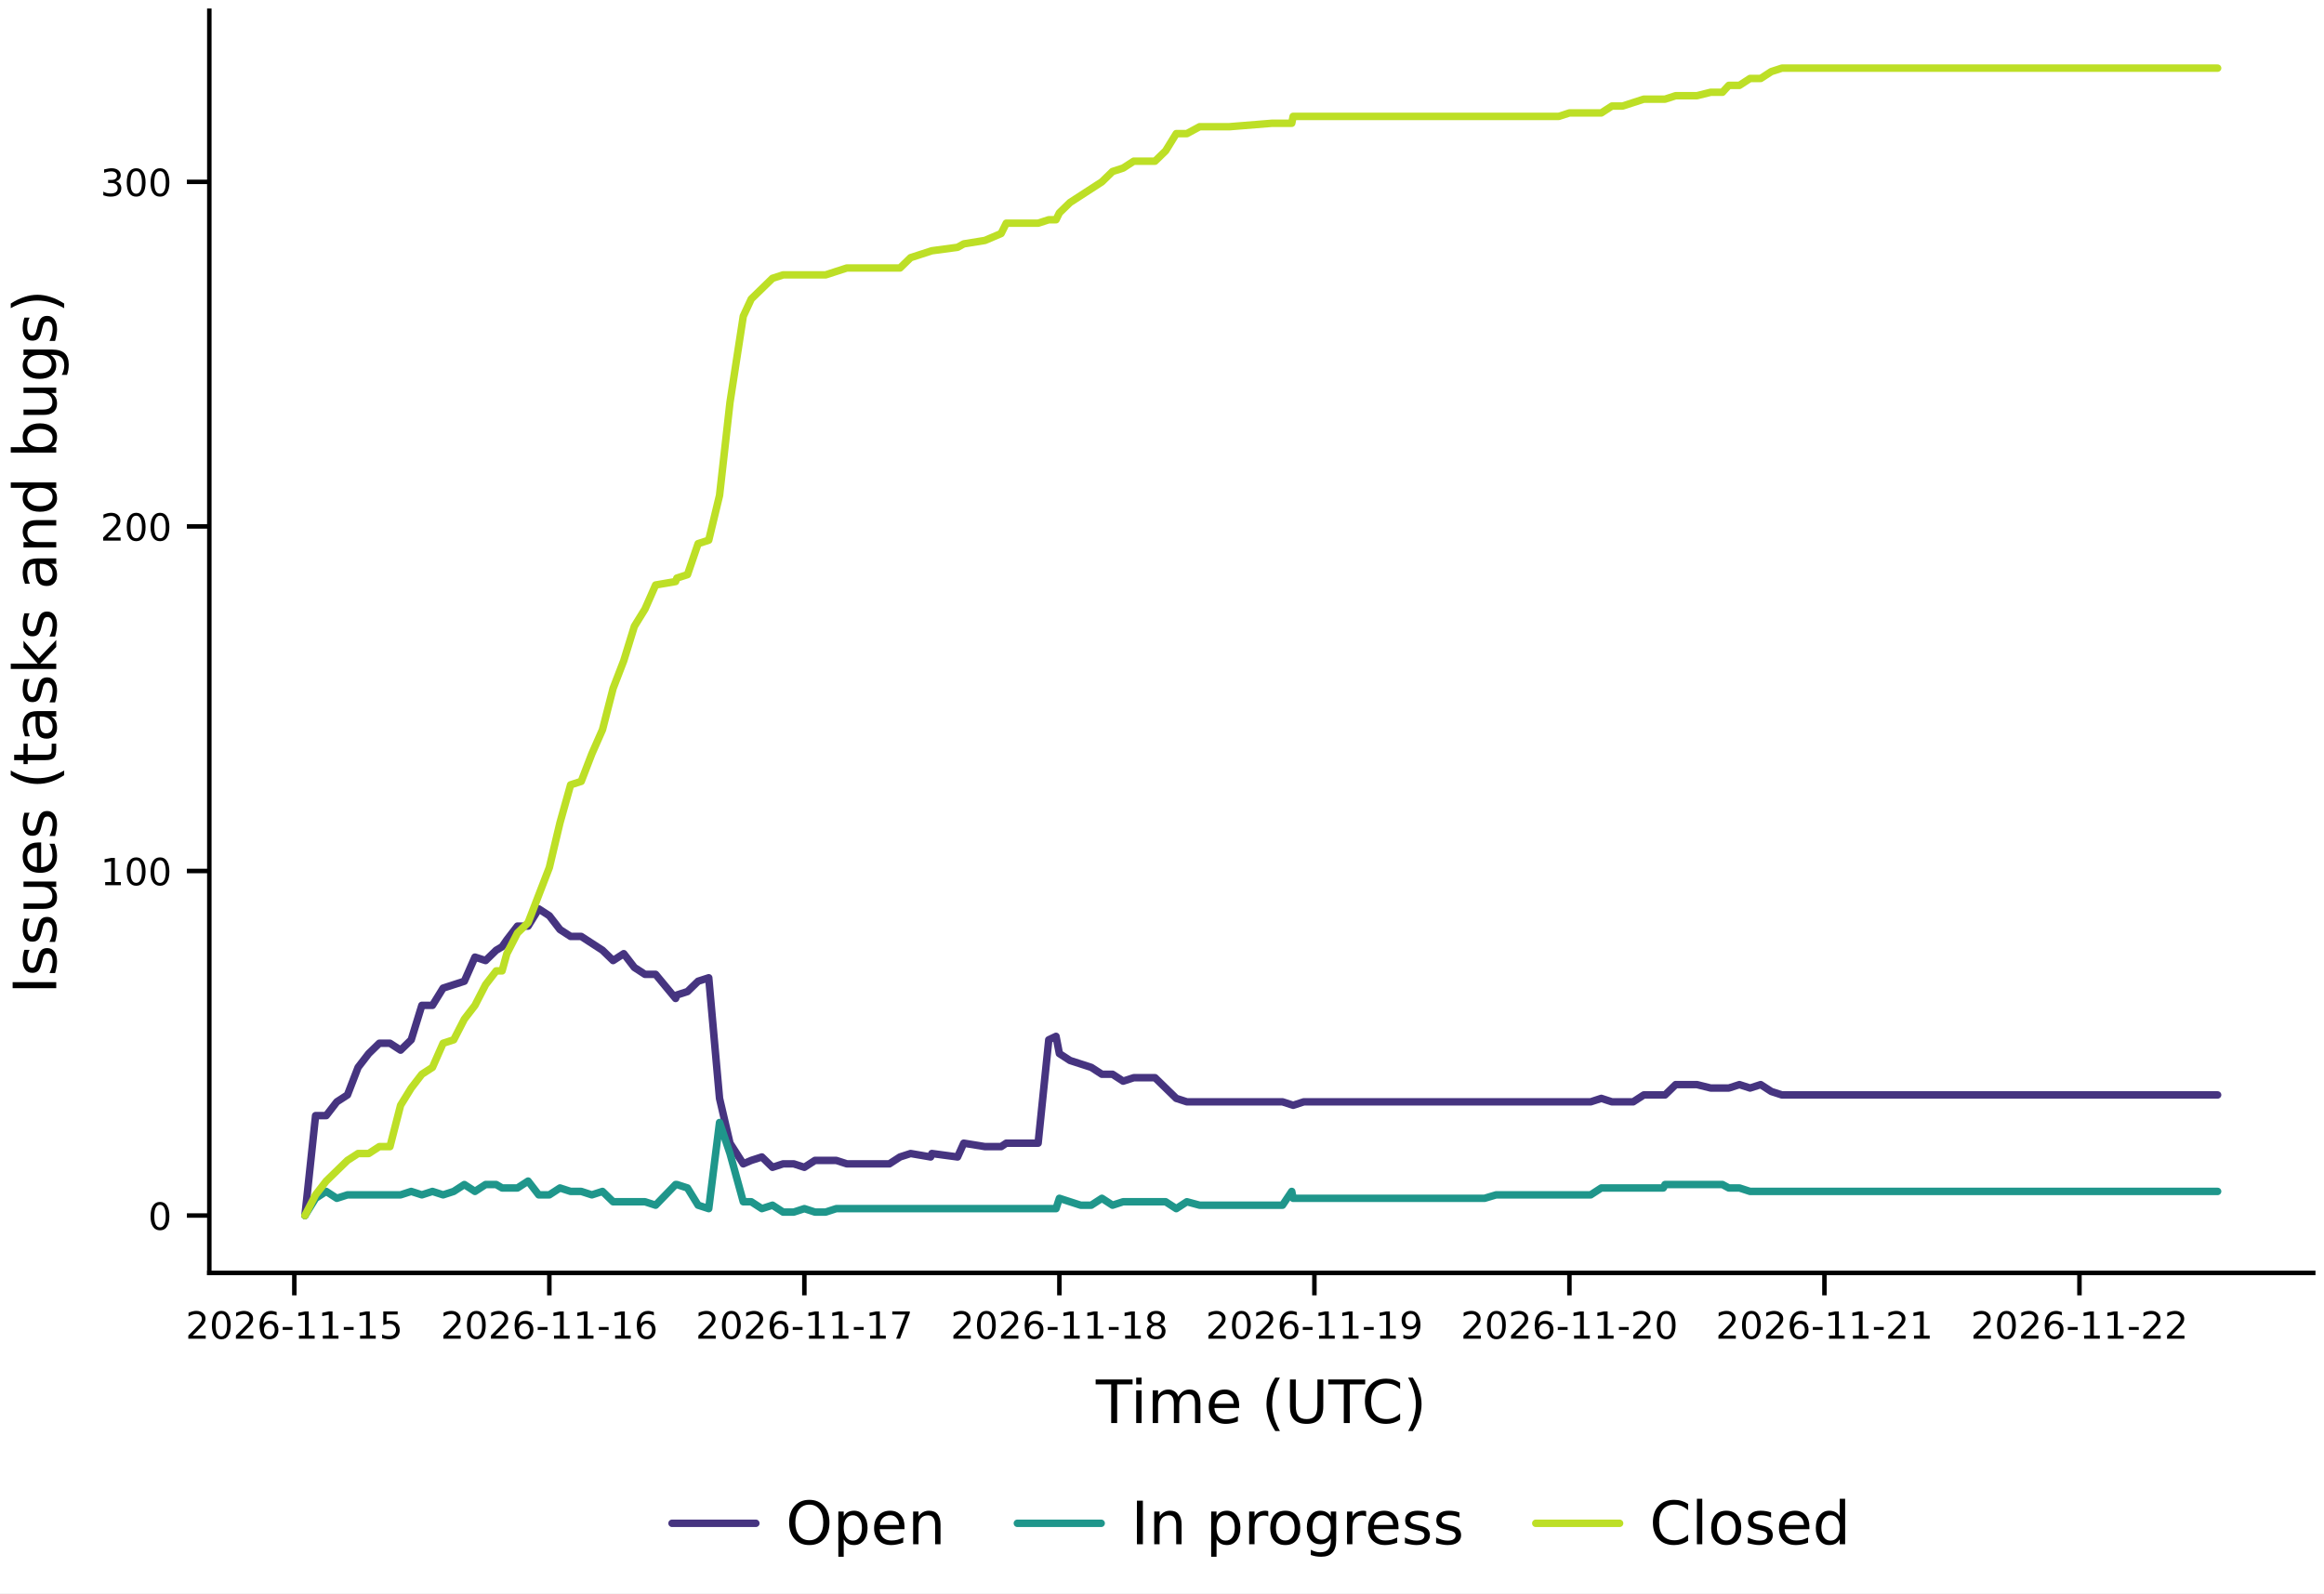
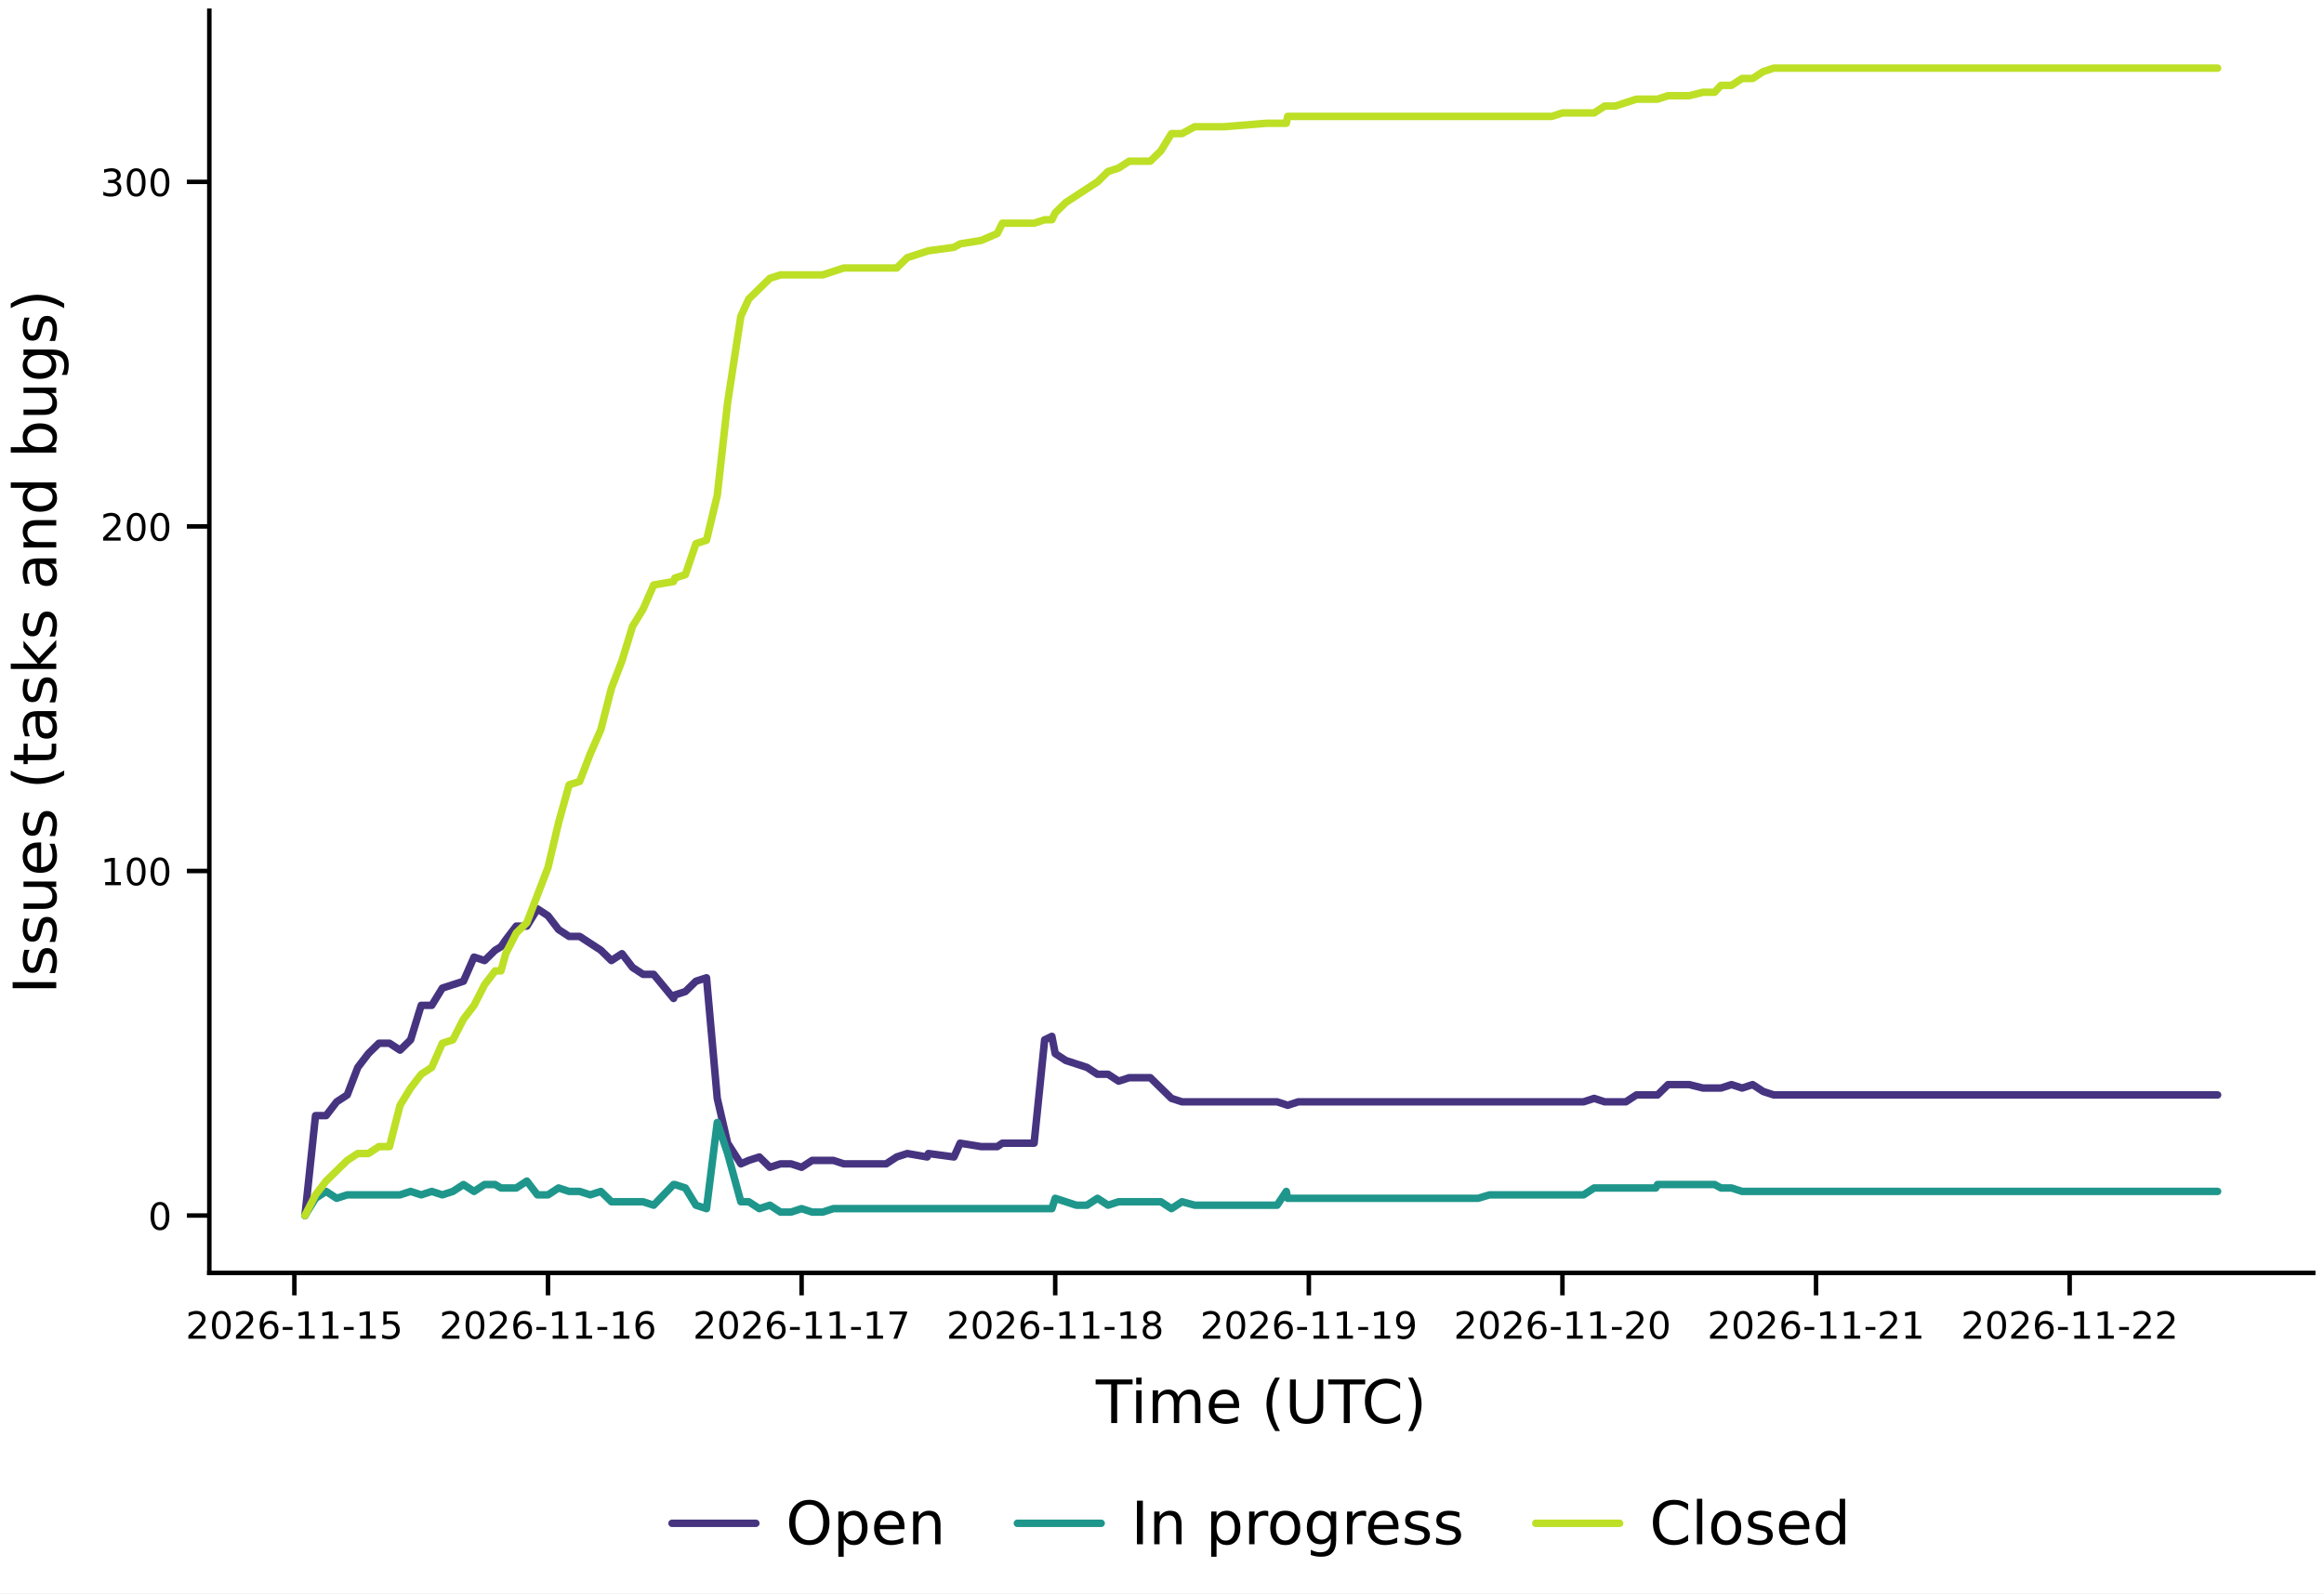
<svg xmlns="http://www.w3.org/2000/svg" xmlns:xlink="http://www.w3.org/1999/xlink" width="310.696pt" height="213.046pt" viewBox="0 0 310.696 213.046" version="1.1">
  <defs>
    <style type="text/css">*{stroke-linejoin: round; stroke-linecap: butt}</style>
  </defs>
  <g id="figure_1">
    <g id="patch_1">
      <path d="M -0 213.046  L 310.696 213.046  L 310.696 0  L -0 0  z " style="fill: #ffffff" />
    </g>
    <g id="axes_1">
      <g id="patch_2">
        <path d="M 27.984 170.203  L 309.256 170.203  L 309.256 1.44  L 27.984 1.44  z " style="fill: #ffffff" />
      </g>
      <g id="matplotlib.axis_1">
        <g id="xtick_1">
          <g id="line2d_1">
            <defs>
-               <path id="m8c3dc85e78" d="M 0 0  L 0 3  " style="stroke: #000000; stroke-width: 0.6" />
+               <path id="md3ba122ab3" d="M 0 0  L 0 3  " style="stroke: #000000; stroke-width: 0.6" />
            </defs>
            <g>
-               <use xlink:href="#m8c3dc85e78" x="39.349" y="170.203" style="stroke: #000000; stroke-width: 0.6" />
+               <use xlink:href="#md3ba122ab3" x="39.357" y="170.203" style="stroke: #000000; stroke-width: 0.6" />
            </g>
          </g>
          <g id="text_1">
-             <text style="font-size: 5px; font-family: 'DejaVu Sans', sans-serif; text-anchor: middle" x="39.349" y="179.002" transform="rotate(-0 39.34888 179.0017)">2026-11-15</text>
+             <text style="font-size: 5px; font-family: 'DejaVu Sans', sans-serif; text-anchor: middle" x="39.357" y="179.002" transform="rotate(-0 39.35673 179.0017)">2026-11-15</text>
          </g>
        </g>
        <g id="xtick_2">
          <g id="line2d_2">
            <g>
-               <use xlink:href="#m8c3dc85e78" x="73.442" y="170.203" style="stroke: #000000; stroke-width: 0.6" />
+               <use xlink:href="#md3ba122ab3" x="73.262" y="170.203" style="stroke: #000000; stroke-width: 0.6" />
            </g>
          </g>
          <g id="text_2">
-             <text style="font-size: 5px; font-family: 'DejaVu Sans', sans-serif; text-anchor: middle" x="73.442" y="179.002" transform="rotate(-0 73.44239 179.0017)">2026-11-16</text>
+             <text style="font-size: 5px; font-family: 'DejaVu Sans', sans-serif; text-anchor: middle" x="73.262" y="179.002" transform="rotate(-0 73.26187 179.0017)">2026-11-16</text>
          </g>
        </g>
        <g id="xtick_3">
          <g id="line2d_3">
            <g>
-               <use xlink:href="#m8c3dc85e78" x="107.536" y="170.203" style="stroke: #000000; stroke-width: 0.6" />
+               <use xlink:href="#md3ba122ab3" x="107.167" y="170.203" style="stroke: #000000; stroke-width: 0.6" />
            </g>
          </g>
          <g id="text_3">
-             <text style="font-size: 5px; font-family: 'DejaVu Sans', sans-serif; text-anchor: middle" x="107.536" y="179.002" transform="rotate(-0 107.5359 179.0017)">2026-11-17</text>
+             <text style="font-size: 5px; font-family: 'DejaVu Sans', sans-serif; text-anchor: middle" x="107.167" y="179.002" transform="rotate(-0 107.167 179.0017)">2026-11-17</text>
          </g>
        </g>
        <g id="xtick_4">
          <g id="line2d_4">
            <g>
-               <use xlink:href="#m8c3dc85e78" x="141.629" y="170.203" style="stroke: #000000; stroke-width: 0.6" />
+               <use xlink:href="#md3ba122ab3" x="141.072" y="170.203" style="stroke: #000000; stroke-width: 0.6" />
            </g>
          </g>
          <g id="text_4">
-             <text style="font-size: 5px; font-family: 'DejaVu Sans', sans-serif; text-anchor: middle" x="141.629" y="179.002" transform="rotate(-0 141.6294 179.0017)">2026-11-18</text>
+             <text style="font-size: 5px; font-family: 'DejaVu Sans', sans-serif; text-anchor: middle" x="141.072" y="179.002" transform="rotate(-0 141.0722 179.0017)">2026-11-18</text>
          </g>
        </g>
        <g id="xtick_5">
          <g id="line2d_5">
            <g>
-               <use xlink:href="#m8c3dc85e78" x="175.723" y="170.203" style="stroke: #000000; stroke-width: 0.6" />
+               <use xlink:href="#md3ba122ab3" x="174.977" y="170.203" style="stroke: #000000; stroke-width: 0.6" />
            </g>
          </g>
          <g id="text_5">
-             <text style="font-size: 5px; font-family: 'DejaVu Sans', sans-serif; text-anchor: middle" x="175.723" y="179.002" transform="rotate(-0 175.7229 179.0017)">2026-11-19</text>
+             <text style="font-size: 5px; font-family: 'DejaVu Sans', sans-serif; text-anchor: middle" x="174.977" y="179.002" transform="rotate(-0 174.9773 179.0017)">2026-11-19</text>
          </g>
        </g>
        <g id="xtick_6">
          <g id="line2d_6">
            <g>
-               <use xlink:href="#m8c3dc85e78" x="209.816" y="170.203" style="stroke: #000000; stroke-width: 0.6" />
+               <use xlink:href="#md3ba122ab3" x="208.882" y="170.203" style="stroke: #000000; stroke-width: 0.6" />
            </g>
          </g>
          <g id="text_6">
-             <text style="font-size: 5px; font-family: 'DejaVu Sans', sans-serif; text-anchor: middle" x="209.816" y="179.002" transform="rotate(-0 209.8164 179.0017)">2026-11-20</text>
+             <text style="font-size: 5px; font-family: 'DejaVu Sans', sans-serif; text-anchor: middle" x="208.882" y="179.002" transform="rotate(-0 208.8825 179.0017)">2026-11-20</text>
          </g>
        </g>
        <g id="xtick_7">
          <g id="line2d_7">
            <g>
-               <use xlink:href="#m8c3dc85e78" x="243.91" y="170.203" style="stroke: #000000; stroke-width: 0.6" />
+               <use xlink:href="#md3ba122ab3" x="242.788" y="170.203" style="stroke: #000000; stroke-width: 0.6" />
            </g>
          </g>
          <g id="text_7">
-             <text style="font-size: 5px; font-family: 'DejaVu Sans', sans-serif; text-anchor: middle" x="243.91" y="179.002" transform="rotate(-0 243.9099 179.0017)">2026-11-21</text>
+             <text style="font-size: 5px; font-family: 'DejaVu Sans', sans-serif; text-anchor: middle" x="242.788" y="179.002" transform="rotate(-0 242.7876 179.0017)">2026-11-21</text>
          </g>
        </g>
        <g id="xtick_8">
          <g id="line2d_8">
            <g>
-               <use xlink:href="#m8c3dc85e78" x="278.003" y="170.203" style="stroke: #000000; stroke-width: 0.6" />
+               <use xlink:href="#md3ba122ab3" x="276.693" y="170.203" style="stroke: #000000; stroke-width: 0.6" />
            </g>
          </g>
          <g id="text_8">
-             <text style="font-size: 5px; font-family: 'DejaVu Sans', sans-serif; text-anchor: middle" x="278.003" y="179.002" transform="rotate(-0 278.0034 179.0017)">2026-11-22</text>
+             <text style="font-size: 5px; font-family: 'DejaVu Sans', sans-serif; text-anchor: middle" x="276.693" y="179.002" transform="rotate(-0 276.6928 179.0017)">2026-11-22</text>
          </g>
        </g>
        <g id="text_9">
          <text style="font-size: 8px; font-family: 'DejaVu Sans', sans-serif; text-anchor: middle" x="168.62" y="190.282" transform="rotate(-0 168.6201 190.2816)">Time (UTC)</text>
        </g>
      </g>
      <g id="matplotlib.axis_2">
        <g id="ytick_1">
          <g id="line2d_9">
            <defs>
-               <path id="mba5ccc8744" d="M 0 0  L -3 0  " style="stroke: #000000; stroke-width: 0.6" />
+               <path id="m56b589afca" d="M 0 0  L -3 0  " style="stroke: #000000; stroke-width: 0.6" />
            </defs>
            <g>
-               <use xlink:href="#mba5ccc8744" x="27.984" y="162.532" style="stroke: #000000; stroke-width: 0.6" />
+               <use xlink:href="#m56b589afca" x="27.984" y="162.532" style="stroke: #000000; stroke-width: 0.6" />
            </g>
          </g>
          <g id="text_10">
            <text style="font-size: 5px; font-family: 'DejaVu Sans', sans-serif; text-anchor: end" x="22.984" y="164.431" transform="rotate(-0 22.98438 164.4312)">0</text>
          </g>
        </g>
        <g id="ytick_2">
          <g id="line2d_10">
            <g>
-               <use xlink:href="#mba5ccc8744" x="27.984" y="116.46" style="stroke: #000000; stroke-width: 0.6" />
+               <use xlink:href="#m56b589afca" x="27.984" y="116.46" style="stroke: #000000; stroke-width: 0.6" />
            </g>
          </g>
          <g id="text_11">
            <text style="font-size: 5px; font-family: 'DejaVu Sans', sans-serif; text-anchor: end" x="22.984" y="118.359" transform="rotate(-0 22.98438 118.3589)">100</text>
          </g>
        </g>
        <g id="ytick_3">
          <g id="line2d_11">
            <g>
-               <use xlink:href="#mba5ccc8744" x="27.984" y="70.387" style="stroke: #000000; stroke-width: 0.6" />
+               <use xlink:href="#m56b589afca" x="27.984" y="70.387" style="stroke: #000000; stroke-width: 0.6" />
            </g>
          </g>
          <g id="text_12">
            <text style="font-size: 5px; font-family: 'DejaVu Sans', sans-serif; text-anchor: end" x="22.984" y="72.287" transform="rotate(-0 22.98438 72.28662)">200</text>
          </g>
        </g>
        <g id="ytick_4">
          <g id="line2d_12">
            <g>
-               <use xlink:href="#mba5ccc8744" x="27.984" y="24.315" style="stroke: #000000; stroke-width: 0.6" />
+               <use xlink:href="#m56b589afca" x="27.984" y="24.315" style="stroke: #000000; stroke-width: 0.6" />
            </g>
          </g>
          <g id="text_13">
            <text style="font-size: 5px; font-family: 'DejaVu Sans', sans-serif; text-anchor: end" x="22.984" y="26.214" transform="rotate(-0 22.98438 26.21431)">300</text>
          </g>
        </g>
        <g id="text_14">
          <text style="font-size: 8px; font-family: 'DejaVu Sans', sans-serif; text-anchor: middle" x="7.519" y="85.821" transform="rotate(-90 7.51875 85.82143)">Issues (tasks and bugs)</text>
        </g>
      </g>
      <g id="line2d_13">
-         <path d="M 40.769 162.532  L 42.19 149.171  L 43.611 149.171  L 45.031 147.328  L 46.452 146.407  L 47.872 142.721  L 49.293 140.878  L 50.713 139.496  L 52.134 139.496  L 53.555 140.417  L 54.975 139.035  L 56.396 134.428  L 57.816 134.428  L 59.237 132.124  L 62.078 131.203  L 63.498 127.978  L 64.919 128.438  L 66.34 127.056  L 67.121 126.595  L 67.76 125.674  L 69.181 123.831  L 70.601 123.831  L 72.022 121.527  L 73.442 122.449  L 74.863 124.292  L 76.284 125.213  L 77.704 125.213  L 80.545 127.056  L 81.966 128.438  L 83.386 127.517  L 84.807 129.36  L 86.227 130.281  L 87.648 130.281  L 90.323 133.506  L 90.489 133.046  L 91.91 132.585  L 93.33 131.203  L 94.751 130.742  L 96.195 146.867  L 97.592 152.857  L 99.368 155.621  L 100.433 155.16  L 101.854 154.7  L 103.274 156.082  L 104.695 155.621  L 106.115 155.621  L 107.536 156.082  L 108.956 155.16  L 111.798 155.16  L 113.218 155.621  L 118.9 155.621  L 120.321 154.7  L 121.742 154.239  L 124.417 154.7  L 124.583 154.239  L 128.016 154.7  L 128.844 152.857  L 131.685 153.317  L 133.84 153.317  L 134.527 152.857  L 138.788 152.857  L 140.209 139.035  L 141.18 138.574  L 141.629 140.878  L 143.05 141.799  L 145.891 142.721  L 147.312 143.642  L 148.732 143.642  L 150.153 144.564  L 151.573 144.103  L 154.414 144.103  L 157.256 146.867  L 158.676 147.328  L 171.461 147.328  L 172.882 147.789  L 174.302 147.328  L 212.658 147.328  L 214.078 146.867  L 215.499 147.328  L 218.34 147.328  L 219.76 146.407  L 222.601 146.407  L 224.022 145.024  L 226.863 145.024  L 228.71 145.485  L 231.125 145.485  L 232.545 145.024  L 233.966 145.485  L 235.387 145.024  L 236.807 145.946  L 238.228 146.407  L 296.471 146.407  L 296.471 146.407  " clip-path="url(#pdb8d72b249)" style="fill: none; stroke: #463480; stroke-linecap: round" />
+         <path d="M 40.769 162.532  L 42.182 149.171  L 43.595 149.171  L 45.008 147.328  L 46.42 146.407  L 47.833 142.721  L 49.246 140.878  L 50.658 139.496  L 52.071 139.496  L 53.484 140.417  L 54.897 139.035  L 56.309 134.428  L 57.722 134.428  L 59.135 132.124  L 61.96 131.203  L 63.373 127.978  L 64.786 128.438  L 66.198 127.056  L 66.975 126.595  L 67.611 125.674  L 69.024 123.831  L 70.436 123.831  L 71.849 121.527  L 73.262 122.449  L 74.675 124.292  L 76.087 125.213  L 77.5 125.213  L 80.325 127.056  L 81.738 128.438  L 83.151 127.517  L 84.564 129.36  L 85.976 130.281  L 87.389 130.281  L 90.05 133.506  L 90.214 133.046  L 91.627 132.585  L 93.04 131.203  L 94.453 130.742  L 95.889 146.867  L 97.278 152.857  L 99.044 155.621  L 100.103 155.16  L 101.516 154.7  L 102.929 156.082  L 104.342 155.621  L 105.754 155.621  L 107.167 156.082  L 108.58 155.16  L 111.405 155.16  L 112.818 155.621  L 118.469 155.621  L 119.881 154.7  L 121.294 154.239  L 123.955 154.7  L 124.12 154.239  L 127.534 154.7  L 128.358 152.857  L 131.183 153.317  L 133.326 153.317  L 134.009 152.857  L 138.247 152.857  L 139.659 139.035  L 140.625 138.574  L 141.072 140.878  L 142.485 141.799  L 145.31 142.721  L 146.723 143.642  L 148.136 143.642  L 149.548 144.564  L 150.961 144.103  L 153.787 144.103  L 156.612 146.867  L 158.025 147.328  L 170.739 147.328  L 172.152 147.789  L 173.565 147.328  L 211.708 147.328  L 213.121 146.867  L 214.533 147.328  L 217.359 147.328  L 218.771 146.407  L 221.597 146.407  L 223.01 145.024  L 225.835 145.024  L 227.672 145.485  L 230.073 145.485  L 231.486 145.024  L 232.899 145.485  L 234.311 145.024  L 235.724 145.946  L 237.137 146.407  L 296.471 146.407  L 296.471 146.407  " clip-path="url(#p314052ba7c)" style="fill: none; stroke: #463480; stroke-linecap: round" />
      </g>
      <g id="line2d_14">
-         <path d="M 40.769 162.532  L 42.19 160.228  L 43.611 159.307  L 45.031 160.228  L 46.452 159.767  L 53.555 159.767  L 54.975 159.307  L 56.396 159.767  L 57.816 159.307  L 59.237 159.767  L 60.657 159.307  L 62.078 158.385  L 63.498 159.307  L 64.919 158.385  L 66.34 158.385  L 67.121 158.846  L 69.181 158.846  L 70.601 157.925  L 72.022 159.767  L 73.442 159.767  L 74.863 158.846  L 76.284 159.307  L 77.704 159.307  L 79.125 159.767  L 80.545 159.307  L 81.966 160.689  L 86.227 160.689  L 87.648 161.15  L 90.323 158.385  L 90.489 158.385  L 91.91 158.846  L 93.33 161.15  L 94.751 161.61  L 96.195 150.092  L 97.592 154.239  L 99.368 160.689  L 100.433 160.689  L 101.854 161.61  L 103.274 161.15  L 104.695 162.071  L 106.115 162.071  L 107.536 161.61  L 108.956 162.071  L 110.377 162.071  L 111.798 161.61  L 141.18 161.61  L 141.629 160.228  L 144.471 161.15  L 145.891 161.15  L 147.312 160.228  L 148.732 161.15  L 150.153 160.689  L 155.835 160.689  L 157.256 161.61  L 158.676 160.689  L 160.381 161.15  L 171.461 161.15  L 172.692 159.307  L 172.882 160.228  L 198.476 160.228  L 200.015 159.767  L 212.658 159.767  L 214.078 158.846  L 222.365 158.846  L 222.601 158.385  L 230.273 158.385  L 231.125 158.846  L 232.545 158.846  L 233.966 159.307  L 296.471 159.307  L 296.471 159.307  " clip-path="url(#pdb8d72b249)" style="fill: none; stroke: #1f968b; stroke-linecap: round" />
+         <path d="M 40.769 162.532  L 42.182 160.228  L 43.595 159.307  L 45.008 160.228  L 46.42 159.767  L 53.484 159.767  L 54.897 159.307  L 56.309 159.767  L 57.722 159.307  L 59.135 159.767  L 60.547 159.307  L 61.96 158.385  L 63.373 159.307  L 64.786 158.385  L 66.198 158.385  L 66.975 158.846  L 69.024 158.846  L 70.436 157.925  L 71.849 159.767  L 73.262 159.767  L 74.675 158.846  L 76.087 159.307  L 77.5 159.307  L 78.913 159.767  L 80.325 159.307  L 81.738 160.689  L 85.976 160.689  L 87.389 161.15  L 90.05 158.385  L 90.214 158.385  L 91.627 158.846  L 93.04 161.15  L 94.453 161.61  L 95.889 150.092  L 97.278 154.239  L 99.044 160.689  L 100.103 160.689  L 101.516 161.61  L 102.929 161.15  L 104.342 162.071  L 105.754 162.071  L 107.167 161.61  L 108.58 162.071  L 109.992 162.071  L 111.405 161.61  L 140.625 161.61  L 141.072 160.228  L 143.898 161.15  L 145.31 161.15  L 146.723 160.228  L 148.136 161.15  L 149.548 160.689  L 155.199 160.689  L 156.612 161.61  L 158.025 160.689  L 159.72 161.15  L 170.739 161.15  L 171.964 159.307  L 172.152 160.228  L 197.604 160.228  L 199.135 159.767  L 211.708 159.767  L 213.121 158.846  L 221.361 158.846  L 221.597 158.385  L 229.226 158.385  L 230.073 158.846  L 231.486 158.846  L 232.899 159.307  L 296.471 159.307  L 296.471 159.307  " clip-path="url(#p314052ba7c)" style="fill: none; stroke: #1f968b; stroke-linecap: round" />
      </g>
      <g id="line2d_15">
-         <path d="M 40.769 162.532  L 42.19 159.767  L 43.611 157.925  L 46.452 155.16  L 47.872 154.239  L 49.293 154.239  L 50.713 153.317  L 52.134 153.317  L 53.555 147.789  L 54.975 145.485  L 56.396 143.642  L 57.816 142.721  L 59.237 139.496  L 60.657 139.035  L 62.078 136.271  L 63.498 134.428  L 64.919 131.663  L 66.34 129.82  L 67.121 129.82  L 67.76 127.517  L 69.181 124.753  L 70.601 123.37  L 73.442 115.999  L 74.863 110.009  L 76.284 104.941  L 77.704 104.481  L 79.125 100.795  L 80.545 97.57  L 81.966 92.041  L 83.386 88.355  L 84.807 83.748  L 86.227 81.445  L 87.648 78.22  L 90.323 77.759  L 90.489 77.298  L 91.91 76.837  L 93.33 72.691  L 94.751 72.23  L 96.195 66.241  L 97.592 53.801  L 99.368 42.283  L 100.433 39.979  L 103.274 37.215  L 104.695 36.754  L 110.377 36.754  L 113.218 35.833  L 120.321 35.833  L 121.742 34.451  L 124.583 33.529  L 128.016 33.069  L 128.844 32.608  L 131.685 32.147  L 133.84 31.226  L 134.527 29.844  L 138.788 29.844  L 140.209 29.383  L 141.18 29.383  L 141.629 28.461  L 143.05 27.079  L 147.312 24.315  L 148.732 22.933  L 150.153 22.472  L 151.573 21.551  L 154.414 21.551  L 155.835 20.168  L 157.256 17.865  L 158.676 17.865  L 160.381 16.943  L 164.358 16.943  L 170.041 16.483  L 172.692 16.483  L 172.882 15.561  L 208.396 15.561  L 209.816 15.1  L 214.078 15.1  L 215.499 14.179  L 216.919 14.179  L 219.76 13.258  L 222.601 13.258  L 224.022 12.797  L 226.863 12.797  L 228.71 12.336  L 230.273 12.336  L 231.125 11.415  L 232.545 11.415  L 233.966 10.493  L 235.387 10.493  L 236.807 9.572  L 238.228 9.111  L 296.471 9.111  L 296.471 9.111  " clip-path="url(#pdb8d72b249)" style="fill: none; stroke: #bddf26; stroke-linecap: round" />
+         <path d="M 40.769 162.532  L 42.182 159.767  L 43.595 157.925  L 46.42 155.16  L 47.833 154.239  L 49.246 154.239  L 50.658 153.317  L 52.071 153.317  L 53.484 147.789  L 54.897 145.485  L 56.309 143.642  L 57.722 142.721  L 59.135 139.496  L 60.547 139.035  L 61.96 136.271  L 63.373 134.428  L 64.786 131.663  L 66.198 129.82  L 66.975 129.82  L 67.611 127.517  L 69.024 124.753  L 70.436 123.37  L 73.262 115.999  L 74.675 110.009  L 76.087 104.941  L 77.5 104.481  L 78.913 100.795  L 80.325 97.57  L 81.738 92.041  L 83.151 88.355  L 84.564 83.748  L 85.976 81.445  L 87.389 78.22  L 90.05 77.759  L 90.214 77.298  L 91.627 76.837  L 93.04 72.691  L 94.453 72.23  L 95.889 66.241  L 97.278 53.801  L 99.044 42.283  L 100.103 39.979  L 102.929 37.215  L 104.342 36.754  L 109.992 36.754  L 112.818 35.833  L 119.881 35.833  L 121.294 34.451  L 124.12 33.529  L 127.534 33.069  L 128.358 32.608  L 131.183 32.147  L 133.326 31.226  L 134.009 29.844  L 138.247 29.844  L 139.659 29.383  L 140.625 29.383  L 141.072 28.461  L 142.485 27.079  L 146.723 24.315  L 148.136 22.933  L 149.548 22.472  L 150.961 21.551  L 153.787 21.551  L 155.199 20.168  L 156.612 17.865  L 158.025 17.865  L 159.72 16.943  L 163.676 16.943  L 169.326 16.483  L 171.964 16.483  L 172.152 15.561  L 207.47 15.561  L 208.882 15.1  L 213.121 15.1  L 214.533 14.179  L 215.946 14.179  L 218.771 13.258  L 221.597 13.258  L 223.01 12.797  L 225.835 12.797  L 227.672 12.336  L 229.226 12.336  L 230.073 11.415  L 231.486 11.415  L 232.899 10.493  L 234.311 10.493  L 235.724 9.572  L 237.137 9.111  L 296.471 9.111  L 296.471 9.111  " clip-path="url(#p314052ba7c)" style="fill: none; stroke: #bddf26; stroke-linecap: round" />
      </g>
      <g id="patch_3">
        <path d="M 27.984 170.203  L 27.984 1.44  " style="fill: none; stroke: #000000; stroke-width: 0.6; stroke-linejoin: miter; stroke-linecap: square" />
      </g>
      <g id="patch_4">
        <path d="M 27.984 170.203  L 309.256 170.203  " style="fill: none; stroke: #000000; stroke-width: 0.6; stroke-linejoin: miter; stroke-linecap: square" />
      </g>
      <g id="legend_1">
        <g id="line2d_16">
          <path d="M 89.846 203.684  L 95.446 203.684  L 101.046 203.684  " style="fill: none; stroke: #463480; stroke-linecap: round" />
        </g>
        <g id="text_15">
          <text style="font-size: 8px; font-family: 'DejaVu Sans', sans-serif; text-anchor: start" x="105.046" y="206.484" transform="rotate(-0 105.0457 206.4837)">Open</text>
        </g>
        <g id="line2d_17">
          <path d="M 136.014 203.684  L 141.614 203.684  L 147.214 203.684  " style="fill: none; stroke: #1f968b; stroke-linecap: round" />
        </g>
        <g id="text_16">
          <text style="font-size: 8px; font-family: 'DejaVu Sans', sans-serif; text-anchor: start" x="151.214" y="206.484" transform="rotate(-0 151.2145 206.4837)">In progress</text>
        </g>
        <g id="line2d_18">
          <path d="M 205.322 203.684  L 210.922 203.684  L 216.522 203.684  " style="fill: none; stroke: #bddf26; stroke-linecap: round" />
        </g>
        <g id="text_17">
          <text style="font-size: 8px; font-family: 'DejaVu Sans', sans-serif; text-anchor: start" x="220.522" y="206.484" transform="rotate(-0 220.522 206.4837)">Closed</text>
        </g>
      </g>
    </g>
  </g>
  <defs>
-     <clipPath id="pdb8d72b249">
+     <clipPath id="p314052ba7c">
      <rect x="27.984" y="1.44" width="281.271" height="168.763" />
    </clipPath>
  </defs>
</svg>
